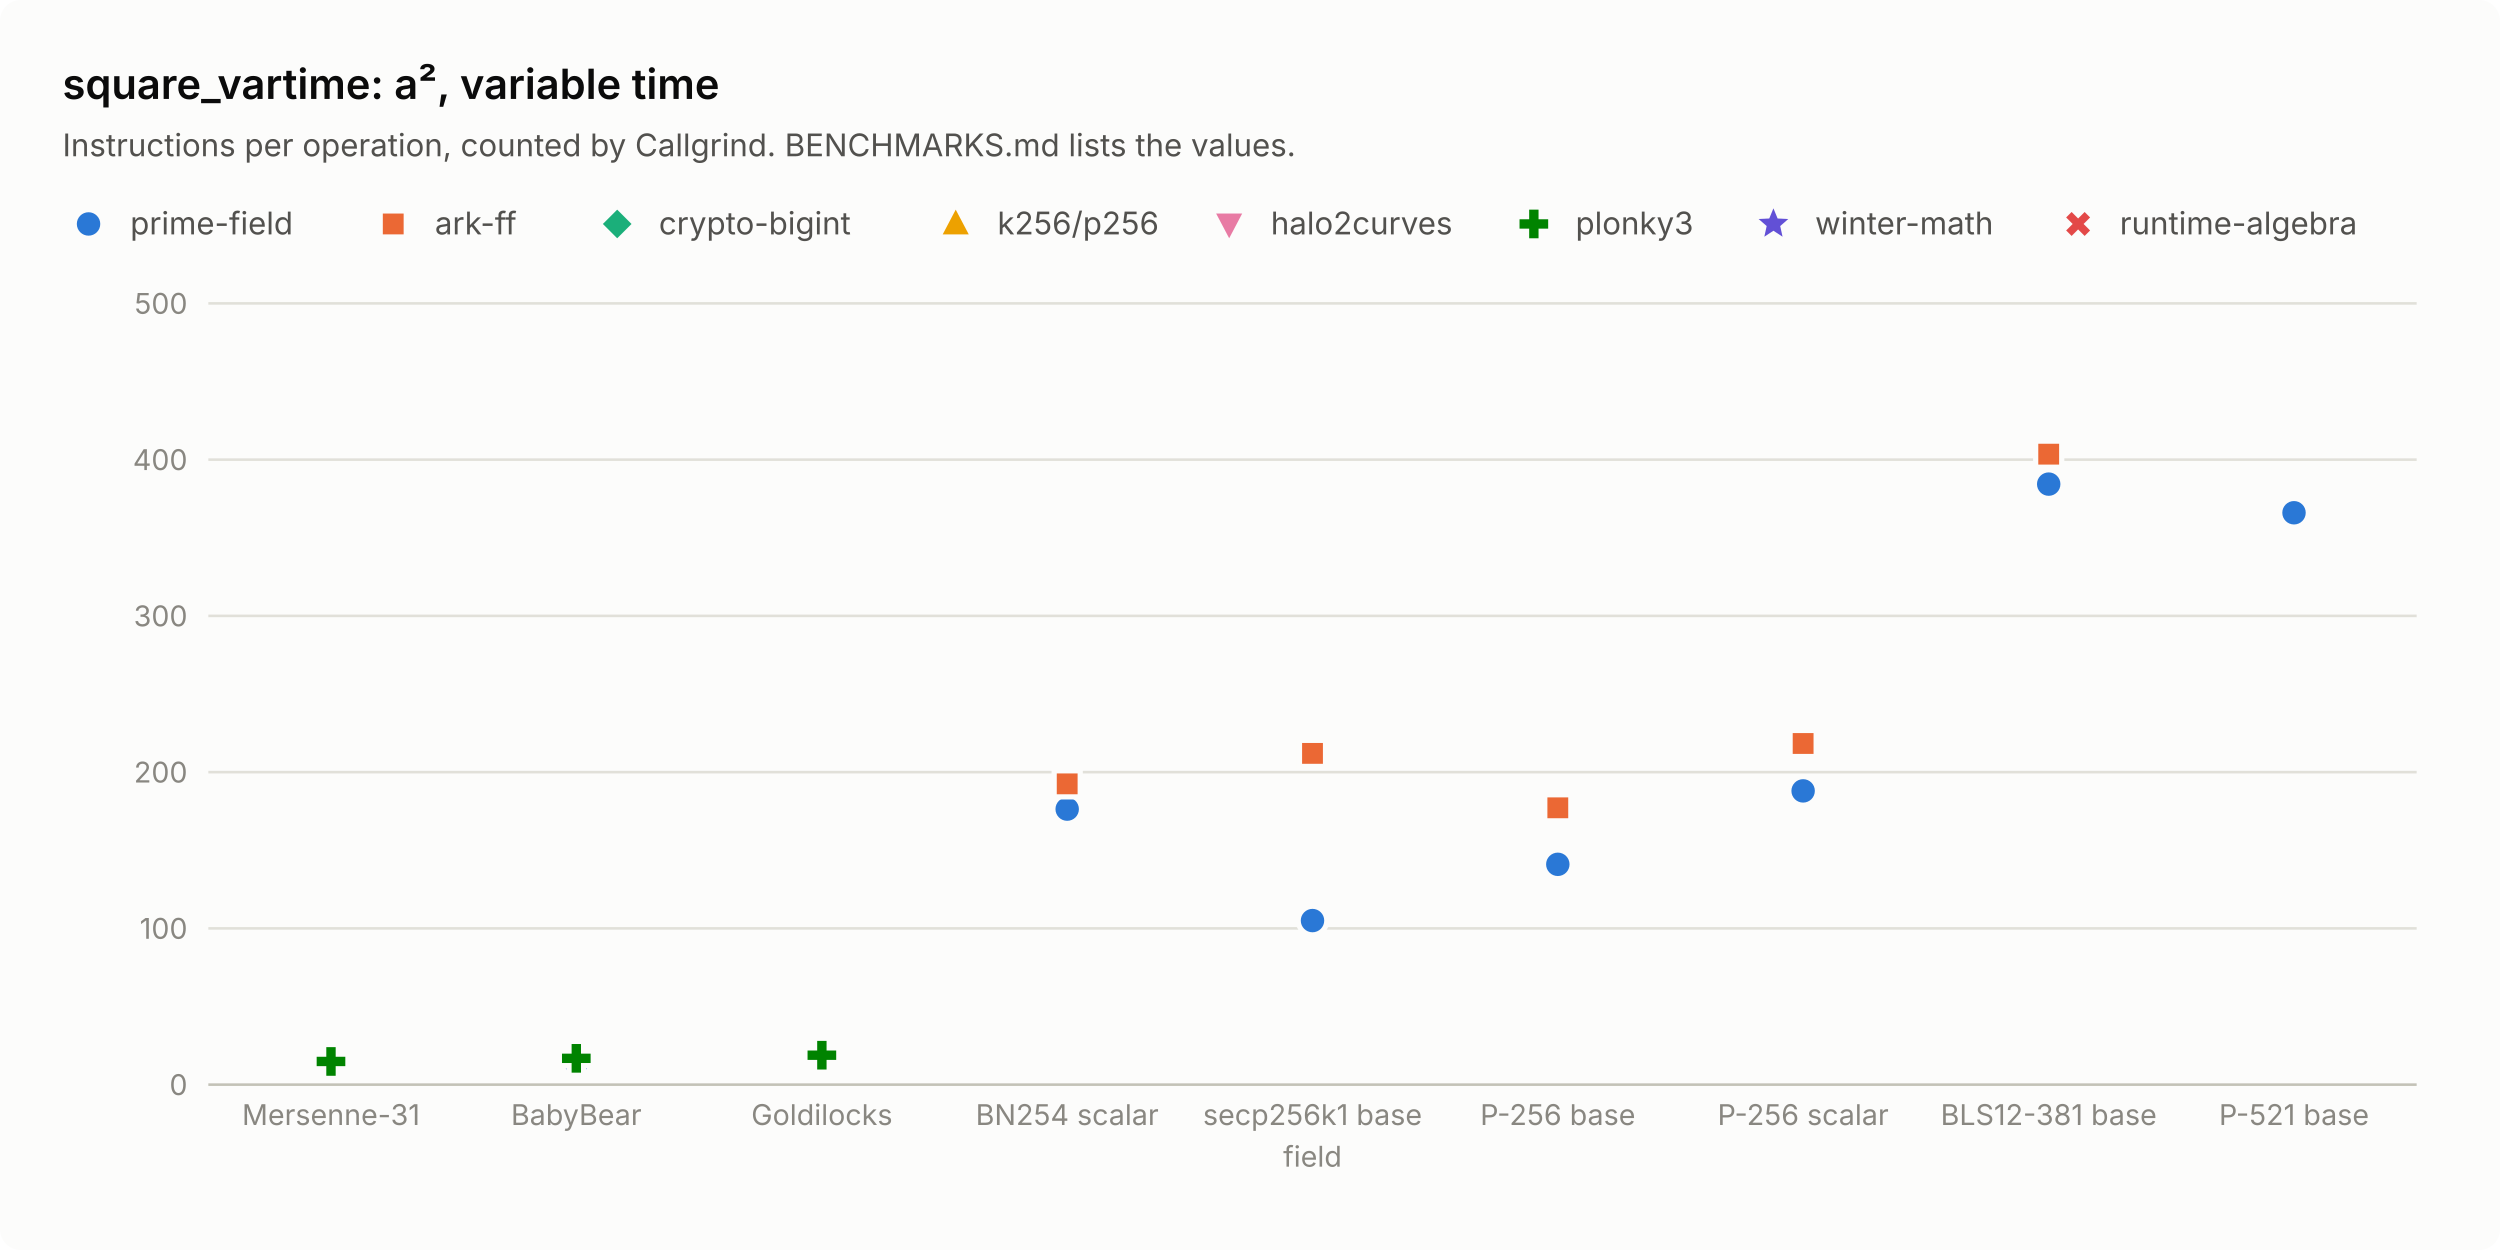
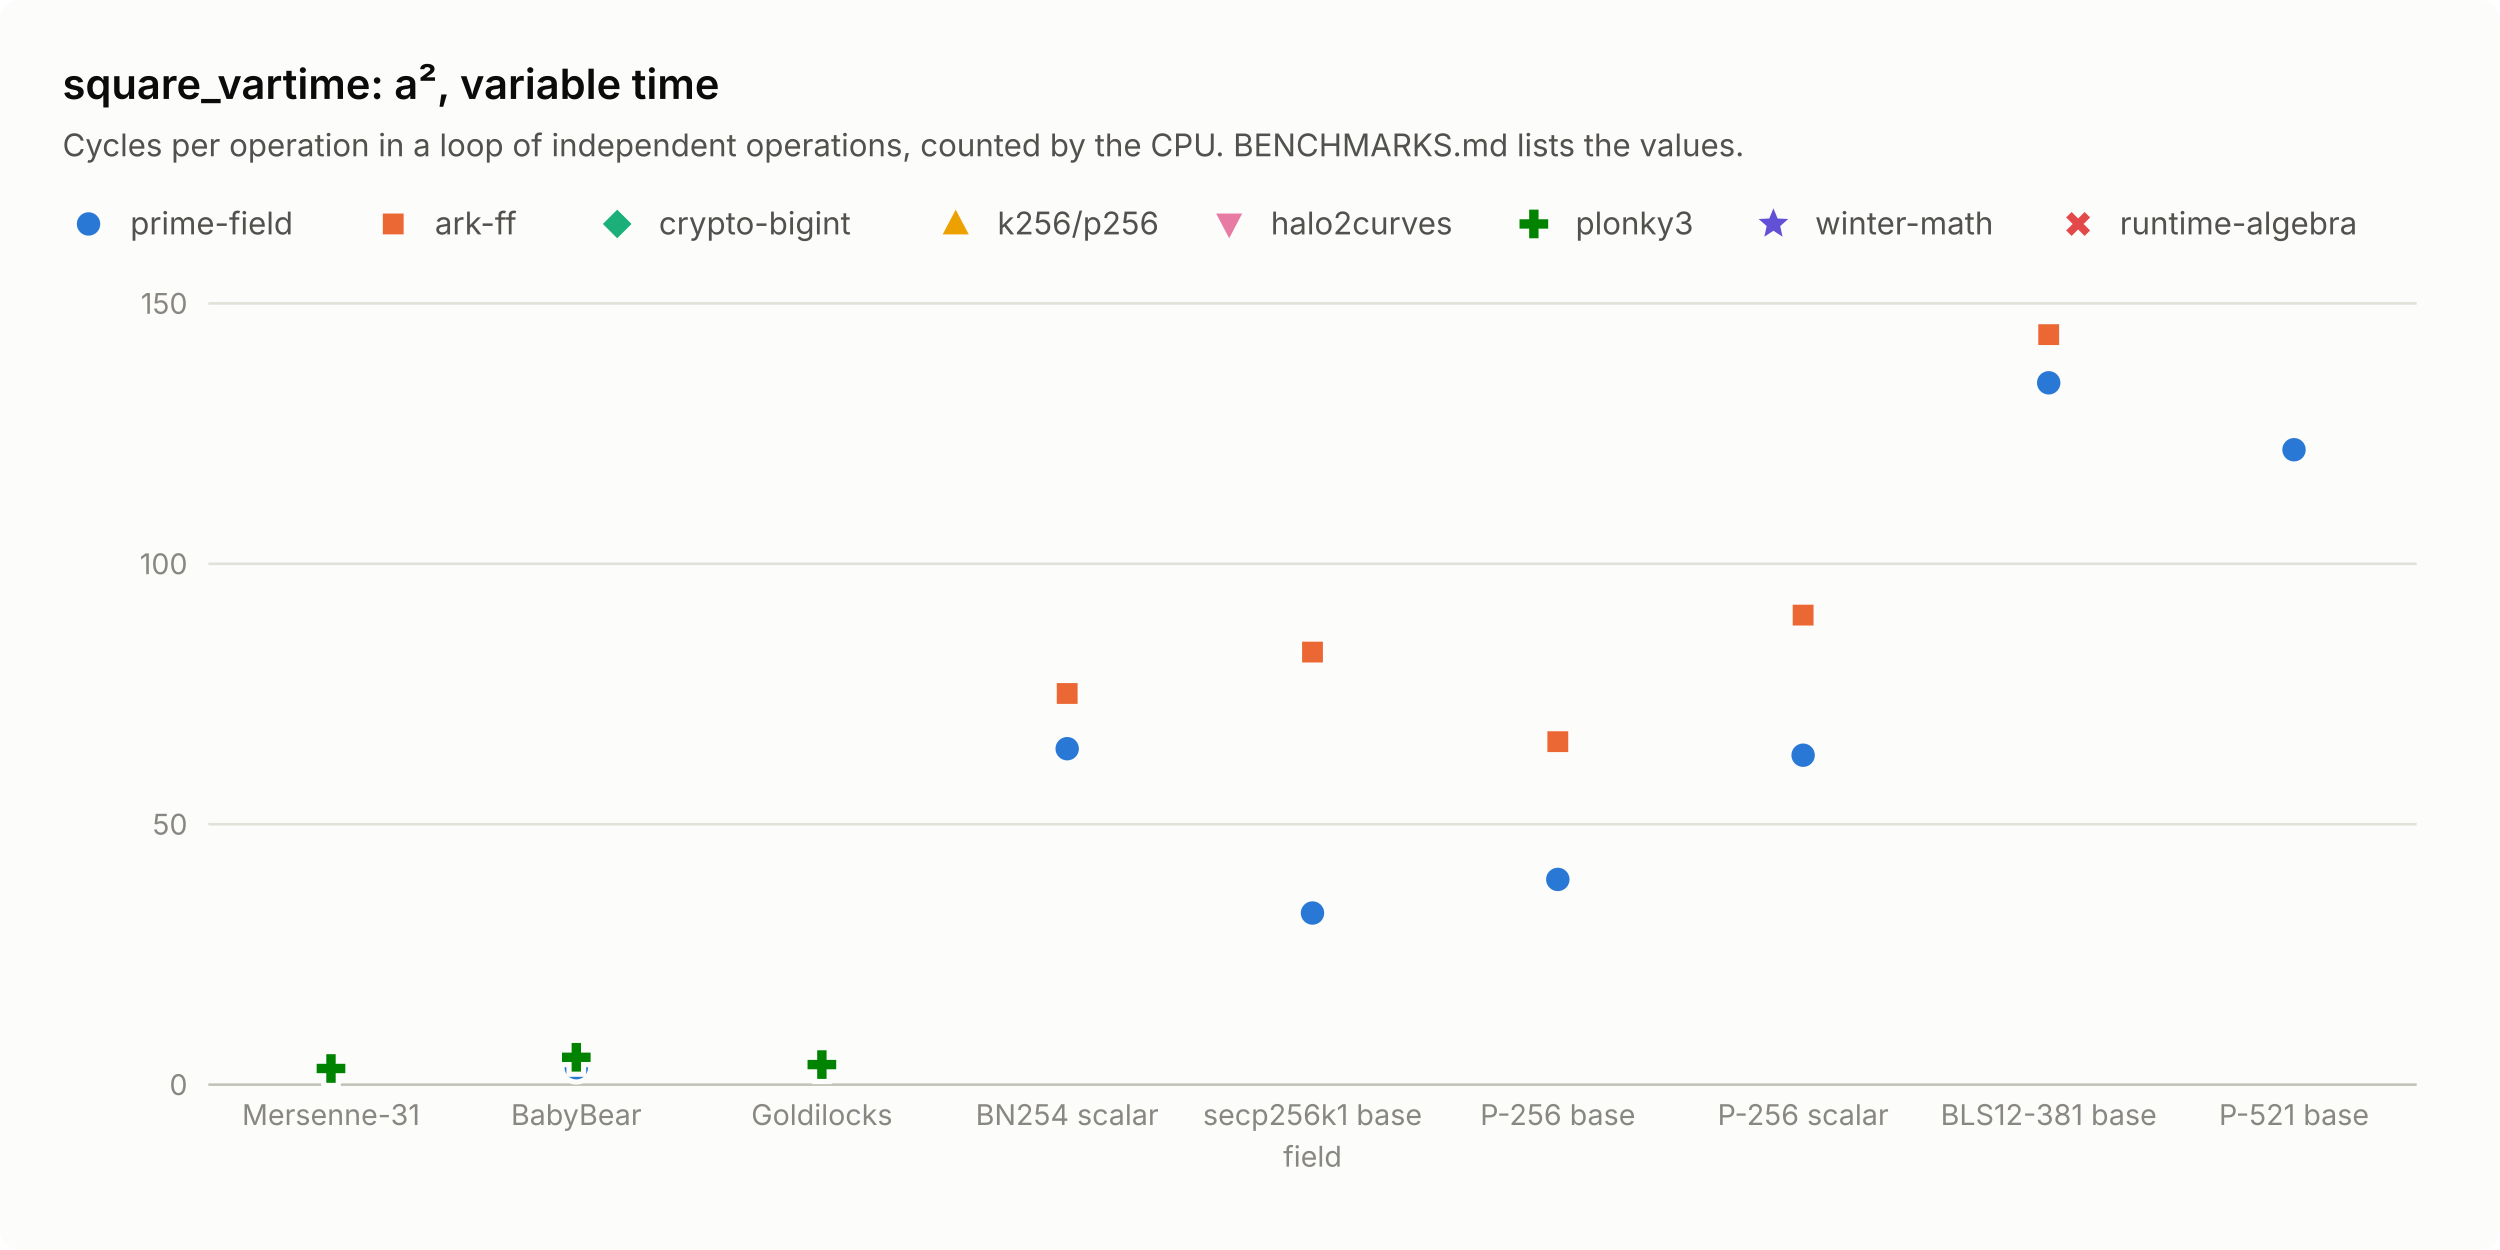
<svg xmlns="http://www.w3.org/2000/svg" width="960" height="480" viewBox="0 0 960 480" role="img" aria-labelledby="title description">
  <style>.grid,.axis{stroke-width:1}.title{font:600 16px system-ui, -apple-system, "Segoe UI", sans-serif}.subtitle,.legend{font:12px system-ui, -apple-system, "Segoe UI", sans-serif}.tick{font:11px system-ui, -apple-system, "Segoe UI", sans-serif;font-variant-numeric:tabular-nums}.line{fill:none;stroke-width:2;stroke-linejoin:round;stroke-linecap:round}.marker{stroke-width:4;paint-order:stroke}.surface{fill:#fcfcfb}.grid{stroke:#e1e0d9}.axis{stroke:#c3c2b7}.title{fill:#0b0b0b}.subtitle,.legend{fill:#52514e}.tick{fill:#898781}.marker{stroke:#fcfcfb}.c0 .line{stroke:#2a78d6}.c0 .marker{fill:#2a78d6}.c1 .line{stroke:#eb6834}.c1 .marker{fill:#eb6834}.c2 .line{stroke:#1baf7a}.c2 .marker{fill:#1baf7a}.c3 .line{stroke:#eda100}.c3 .marker{fill:#eda100}.c4 .line{stroke:#e87ba4}.c4 .marker{fill:#e87ba4}.c5 .line{stroke:#008300}.c5 .marker{fill:#008300}.c6 .line{stroke:#6250d6}.c6 .marker{fill:#6250d6}.c7 .line{stroke:#e34948}.c7 .marker{fill:#e34948}@media (prefers-color-scheme: dark){.surface{fill:#1a1a19}.grid{stroke:#2c2c2a}.axis{stroke:#383835}.title{fill:#f0efec}.subtitle,.legend{fill:#c3c2b7}.tick{fill:#898781}.marker{stroke:#1a1a19}.c0 .line{stroke:#3987e5}.c0 .marker{fill:#3987e5}.c1 .line{stroke:#d95926}.c1 .marker{fill:#d95926}.c2 .line{stroke:#199e70}.c2 .marker{fill:#199e70}.c3 .line{stroke:#c98500}.c3 .marker{fill:#c98500}.c4 .line{stroke:#d55181}.c4 .marker{fill:#d55181}.c5 .line{stroke:#008300}.c5 .marker{fill:#008300}.c6 .line{stroke:#9085e9}.c6 .marker{fill:#9085e9}.c7 .line{stroke:#e66767}.c7 .marker{fill:#e66767}}</style>
  <rect class="surface" width="960" height="480" rx="8" />
  <text class="title" x="24" y="38">square_vartime: a², variable time</text>
-   <text class="subtitle" x="24" y="60">Instructions per operation, counted by Callgrind. BENCHMARKS.md lists the values.</text>
+   <text class="subtitle" x="24" y="60">Cycles per operation in a loop of independent operations, counted by the CPU. BENCHMARKS.md lists the values.</text>
  <g class="c0">
    <path class="marker" transform="translate(34,86)" d="M0,-4.5A4.5,4.5 0 1 1 0,4.5A4.5,4.5 0 1 1 0,-4.5Z" />
  </g>
  <text class="legend" x="50" y="90">prime-field</text>
  <g class="c1">
    <path class="marker" transform="translate(151,86)" d="M-4,-4H4V4H-4Z" />
  </g>
  <text class="legend" x="167" y="90">ark-ff</text>
  <g class="c2">
    <path class="marker" transform="translate(237,86)" d="M0,-5.5L5.5,0L0,5.5L-5.5,0Z" />
  </g>
  <text class="legend" x="253" y="90">crypto-bigint</text>
  <g class="c3">
    <path class="marker" transform="translate(367,86)" d="M0,-5.5L5,4H-5Z" />
  </g>
  <text class="legend" x="383" y="90">k256/p256</text>
  <g class="c4">
    <path class="marker" transform="translate(472,86)" d="M0,5.5L5,-4H-5Z" />
  </g>
  <text class="legend" x="488" y="90">halo2curves</text>
  <g class="c5">
    <path class="marker" transform="translate(589,86)" d="M-1.8,-5.5H1.8V-1.8H5.5V1.8H1.8V5.5H-1.8V1.8H-5.5V-1.8H-1.8Z" />
  </g>
  <text class="legend" x="605" y="90">plonky3</text>
  <g class="c6">
    <path class="marker" transform="translate(681,86)" d="M0,-6L1.6,-2.1L5.7,-1.9L2.6,0.8L3.5,4.9L0,2.6L-3.5,4.9L-2.6,0.8L-5.7,-1.9L-1.6,-2.1Z" />
  </g>
  <text class="legend" x="697" y="90">winter-math</text>
  <g class="c7">
    <path class="marker" transform="translate(798,86)" d="M-4.6,-2.5L-2.5,-4.6L0,-2.1L2.5,-4.6L4.6,-2.5L2.1,0L4.6,2.5L2.5,4.6L0,2.1L-2.5,4.6L-4.6,2.5L-2.1,0Z" />
  </g>
  <text class="legend" x="814" y="90">runtime-algebra</text>
  <text class="tick" x="72" y="420.5" text-anchor="end">0</text>
-   <path class="grid" d="M80,356.5H928" />
-   <text class="tick" x="72" y="360.5" text-anchor="end">100</text>
-   <path class="grid" d="M80,296.5H928" />
-   <text class="tick" x="72" y="300.5" text-anchor="end">200</text>
-   <path class="grid" d="M80,236.5H928" />
-   <text class="tick" x="72" y="240.5" text-anchor="end">300</text>
-   <path class="grid" d="M80,176.5H928" />
-   <text class="tick" x="72" y="180.5" text-anchor="end">400</text>
+   <path class="grid" d="M80,316.5H928" />
+   <text class="tick" x="72" y="320.5" text-anchor="end">50</text>
+   <path class="grid" d="M80,216.5H928" />
+   <text class="tick" x="72" y="220.5" text-anchor="end">100</text>
  <path class="grid" d="M80,116.5H928" />
-   <text class="tick" x="72" y="120.5" text-anchor="end">500</text>
+   <text class="tick" x="72" y="120.5" text-anchor="end">150</text>
  <path class="axis" d="M80,416.5H928" />
  <text class="tick" x="127.1" y="432" text-anchor="middle">Mersenne-31</text>
  <text class="tick" x="221.3" y="432" text-anchor="middle">BabyBear</text>
  <text class="tick" x="315.6" y="432" text-anchor="middle">Goldilocks</text>
  <text class="tick" x="409.8" y="432" text-anchor="middle">BN254 scalar</text>
  <text class="tick" x="504.0" y="432" text-anchor="middle">secp256k1 base</text>
  <text class="tick" x="598.2" y="432" text-anchor="middle">P-256 base</text>
  <text class="tick" x="692.4" y="432" text-anchor="middle">P-256 scalar</text>
  <text class="tick" x="786.7" y="432" text-anchor="middle">BLS12-381 base</text>
  <text class="tick" x="880.9" y="432" text-anchor="middle">P-521 base</text>
  <text class="tick" x="504.0" y="448" text-anchor="middle">field</text>
  <g class="c0">
-     <path class="marker" transform="translate(127.1,407.6)" d="M0,-4.5A4.5,4.5 0 1 1 0,4.5A4.5,4.5 0 1 1 0,-4.5Z" />
-     <path class="marker" transform="translate(221.3,408.2)" d="M0,-4.5A4.5,4.5 0 1 1 0,4.5A4.5,4.5 0 1 1 0,-4.5Z" />
-     <path class="marker" transform="translate(315.6,405.2)" d="M0,-4.5A4.5,4.5 0 1 1 0,4.5A4.5,4.5 0 1 1 0,-4.5Z" />
-     <path class="marker" transform="translate(409.8,310.7)" d="M0,-4.5A4.5,4.5 0 1 1 0,4.5A4.5,4.5 0 1 1 0,-4.5Z" />
-     <path class="marker" transform="translate(504.0,353.5)" d="M0,-4.5A4.5,4.5 0 1 1 0,4.5A4.5,4.5 0 1 1 0,-4.5Z" />
-     <path class="marker" transform="translate(598.2,331.9)" d="M0,-4.5A4.5,4.5 0 1 1 0,4.5A4.5,4.5 0 1 1 0,-4.5Z" />
-     <path class="marker" transform="translate(692.4,303.7)" d="M0,-4.5A4.5,4.5 0 1 1 0,4.5A4.5,4.5 0 1 1 0,-4.5Z" />
-     <path class="marker" transform="translate(786.7,185.9)" d="M0,-4.5A4.5,4.5 0 1 1 0,4.5A4.5,4.5 0 1 1 0,-4.5Z" />
-     <path class="marker" transform="translate(880.9,196.9)" d="M0,-4.5A4.5,4.5 0 1 1 0,4.5A4.5,4.5 0 1 1 0,-4.5Z" />
+     <path class="marker" transform="translate(127.1,410.3)" d="M0,-4.5A4.5,4.5 0 1 1 0,4.5A4.5,4.5 0 1 1 0,-4.5Z" />
+     <path class="marker" transform="translate(221.3,410.0)" d="M0,-4.5A4.5,4.5 0 1 1 0,4.5A4.5,4.5 0 1 1 0,-4.5Z" />
+     <path class="marker" transform="translate(315.6,407.4)" d="M0,-4.5A4.5,4.5 0 1 1 0,4.5A4.5,4.5 0 1 1 0,-4.5Z" />
+     <path class="marker" transform="translate(409.8,287.5)" d="M0,-4.5A4.5,4.5 0 1 1 0,4.5A4.5,4.5 0 1 1 0,-4.5Z" />
+     <path class="marker" transform="translate(504.0,350.6)" d="M0,-4.5A4.5,4.5 0 1 1 0,4.5A4.5,4.5 0 1 1 0,-4.5Z" />
+     <path class="marker" transform="translate(598.2,337.7)" d="M0,-4.5A4.5,4.5 0 1 1 0,4.5A4.5,4.5 0 1 1 0,-4.5Z" />
+     <path class="marker" transform="translate(692.4,290.0)" d="M0,-4.5A4.5,4.5 0 1 1 0,4.5A4.5,4.5 0 1 1 0,-4.5Z" />
+     <path class="marker" transform="translate(786.7,147.0)" d="M0,-4.5A4.5,4.5 0 1 1 0,4.5A4.5,4.5 0 1 1 0,-4.5Z" />
+     <path class="marker" transform="translate(880.9,172.7)" d="M0,-4.5A4.5,4.5 0 1 1 0,4.5A4.5,4.5 0 1 1 0,-4.5Z" />
  </g>
  <g class="c1">
-     <path class="marker" transform="translate(409.8,301.0)" d="M-4,-4H4V4H-4Z" />
-     <path class="marker" transform="translate(504.0,289.3)" d="M-4,-4H4V4H-4Z" />
-     <path class="marker" transform="translate(598.2,310.2)" d="M-4,-4H4V4H-4Z" />
-     <path class="marker" transform="translate(692.4,285.5)" d="M-4,-4H4V4H-4Z" />
-     <path class="marker" transform="translate(786.7,174.4)" d="M-4,-4H4V4H-4Z" />
+     <path class="marker" transform="translate(409.8,266.3)" d="M-4,-4H4V4H-4Z" />
+     <path class="marker" transform="translate(504.0,250.4)" d="M-4,-4H4V4H-4Z" />
+     <path class="marker" transform="translate(598.2,284.8)" d="M-4,-4H4V4H-4Z" />
+     <path class="marker" transform="translate(692.4,236.2)" d="M-4,-4H4V4H-4Z" />
+     <path class="marker" transform="translate(786.7,128.5)" d="M-4,-4H4V4H-4Z" />
  </g>
  <g class="c2">
</g>
  <g class="c3">
</g>
  <g class="c4">
</g>
  <g class="c5">
-     <path class="marker" transform="translate(127.1,407.6)" d="M-1.8,-5.5H1.8V-1.8H5.5V1.8H1.8V5.5H-1.8V1.8H-5.5V-1.8H-1.8Z" />
-     <path class="marker" transform="translate(221.3,406.4)" d="M-1.8,-5.5H1.8V-1.8H5.5V1.8H1.8V5.5H-1.8V1.8H-5.5V-1.8H-1.8Z" />
-     <path class="marker" transform="translate(315.6,405.2)" d="M-1.8,-5.5H1.8V-1.8H5.5V1.8H1.8V5.5H-1.8V1.8H-5.5V-1.8H-1.8Z" />
+     <path class="marker" transform="translate(127.1,410.3)" d="M-1.8,-5.5H1.8V-1.8H5.5V1.8H1.8V5.5H-1.8V1.8H-5.5V-1.8H-1.8Z" />
+     <path class="marker" transform="translate(221.3,406.0)" d="M-1.8,-5.5H1.8V-1.8H5.5V1.8H1.8V5.5H-1.8V1.8H-5.5V-1.8H-1.8Z" />
+     <path class="marker" transform="translate(315.6,408.8)" d="M-1.8,-5.5H1.8V-1.8H5.5V1.8H1.8V5.5H-1.8V1.8H-5.5V-1.8H-1.8Z" />
  </g>
  <g class="c6">
</g>
  <g class="c7">
</g>
</svg>
